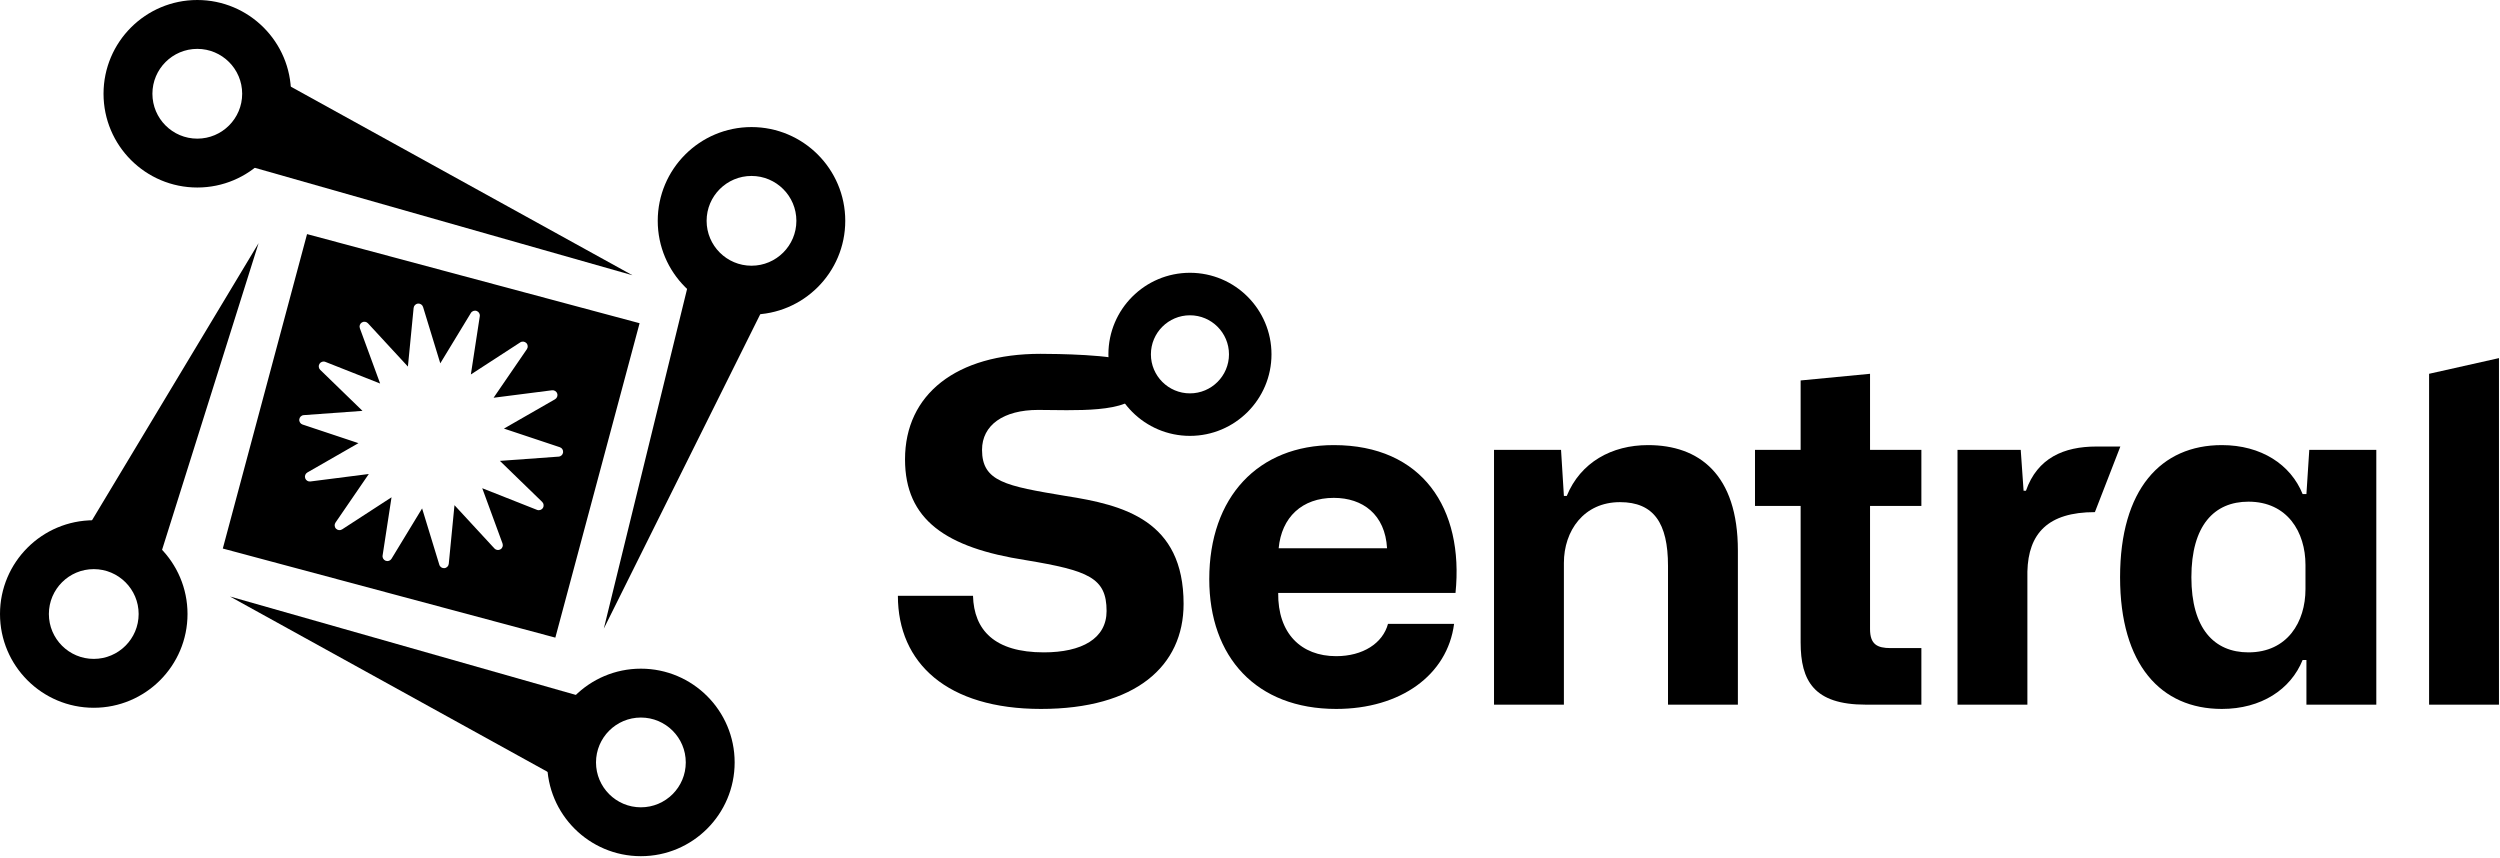
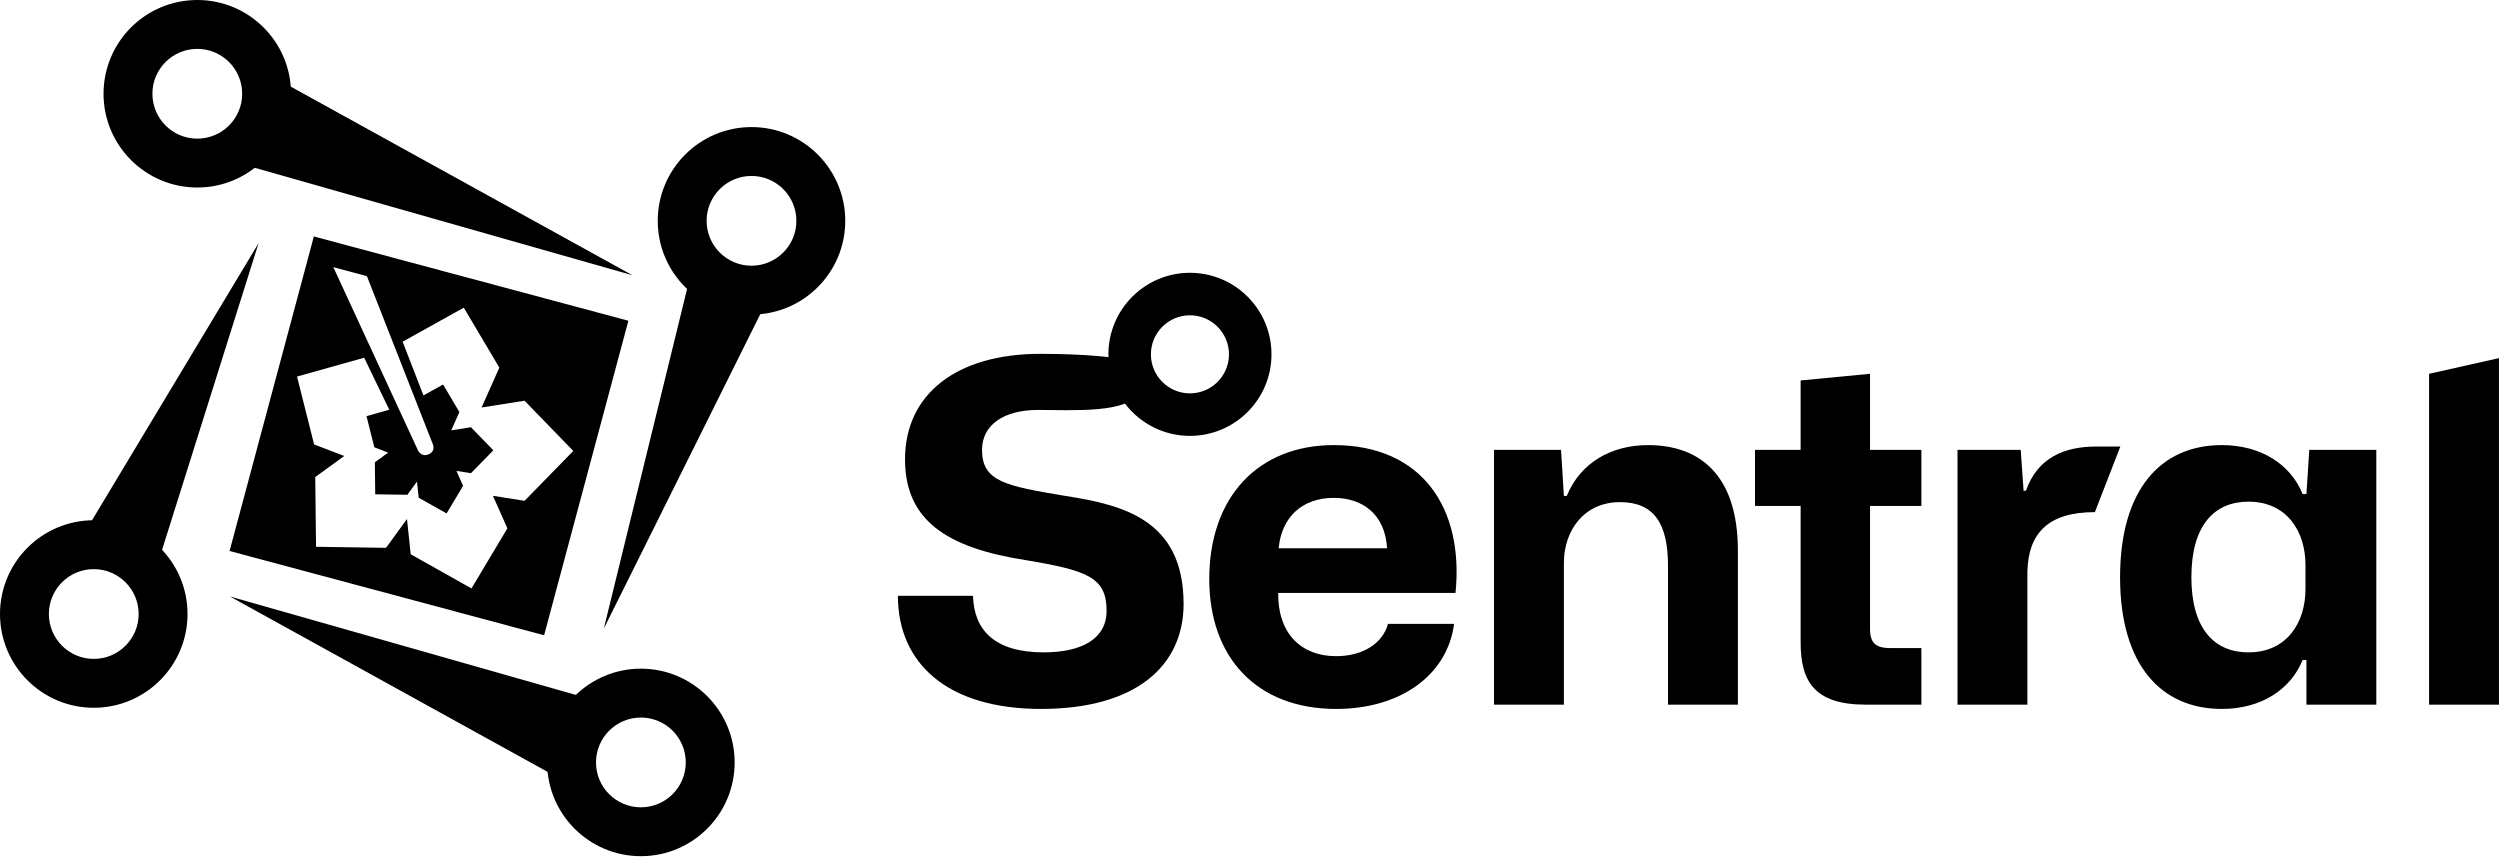
<svg xmlns="http://www.w3.org/2000/svg" width="100%" height="100%" viewBox="0 0 1230 422" version="1.1" xml:space="preserve" style="fill-rule:evenodd;clip-rule:evenodd;stroke-linejoin:round;stroke-miterlimit:2;">
  <g>
    <g>
      <g>
-         <path d="M512.162,348.796c-46.076,0 -70.4,-22.453 -70.4,-55.665l36.954,0c0.468,16.84 10.525,27.833 34.849,27.833c18.711,-0 30.873,-6.783 30.873,-20.348c-0,-16.372 -8.888,-19.881 -39.761,-25.026c-39.292,-6.081 -59.406,-19.88 -59.406,-49.584c-0,-32.042 25.259,-51.922 66.657,-51.922c7.185,-0 37.479,0.323 43.356,4.138c5.295,3.437 6.288,9.313 4.907,14.137c-3.242,11.319 -33.294,9.323 -49.433,9.323c-17.073,0 -27.598,7.485 -27.598,19.647c-0,15.67 11.694,17.775 41.164,22.686c28.534,4.444 58.003,11.929 58.003,53.092c0,30.639 -23.622,51.689 -70.165,51.689Z" style="" />
+         <path d="M512.162,348.796c-46.076,0 -70.4,-22.453 -70.4,-55.665l36.954,0c0.468,16.84 10.525,27.833 34.849,27.833c18.711,-0 30.873,-6.783 30.873,-20.348c-0,-16.372 -8.888,-19.881 -39.761,-25.026c-39.292,-6.081 -59.406,-19.88 -59.406,-49.584c-0,-32.042 25.259,-51.922 66.657,-51.922c7.185,-0 37.479,0.323 43.356,4.138c5.295,3.437 6.288,9.313 4.907,14.137c-3.242,11.319 -33.294,9.323 -49.433,9.323c-17.073,0 -27.598,7.485 -27.598,19.647c-0,15.67 11.694,17.775 41.164,22.686c28.534,4.444 58.003,11.929 58.003,53.092c0,30.639 -23.622,51.689 -70.165,51.689Z" />
        <path d="M657.405,348.796c31.574,0 54.729,-16.606 58.003,-41.865l-32.51,-0c-2.573,9.589 -12.396,15.904 -25.493,15.904c-17.308,-0 -28.768,-11.227 -28.534,-31.107l87.239,0c4.21,-41.632 -16.372,-72.738 -59.875,-72.738c-37.188,-0 -61.278,25.493 -61.278,65.955c0,38.358 23.155,63.851 62.448,63.851Zm-1.17,-103.845c14.267,-0 25.26,8.186 26.195,24.792l-53.326,-0c1.404,-15.203 11.461,-24.792 27.131,-24.792Z" style="fill-rule:nonzero;" />
        <path d="M735.055,346.691l34.381,0l-0,-69.698c-0,-15.904 9.823,-29.937 27.598,-29.937c16.606,-0 23.623,10.291 23.623,31.341l-0,68.294l34.381,0l-0,-75.779c-0,-37.655 -19.179,-51.922 -44.205,-51.922c-17.775,-0 -33.211,8.42 -39.994,25.025l-1.403,0l-1.404,-22.686l-32.977,-0l-0,125.362Z" style="fill-rule:nonzero;" />
        <path d="M917.953,346.691l27.364,0l0,-27.832l-15.202,-0c-6.549,-0 -10.057,-1.871 -10.057,-9.356l-0,-60.576l25.259,0l0,-27.598l-25.259,-0l-0,-37.422l-34.147,3.274l-0,34.148l-22.453,-0l-0,27.598l22.453,0l-0,67.125c-0,18.945 6.548,30.639 32.042,30.639Z" style="fill-rule:nonzero;" />
        <path d="M963.093,346.691l34.381,0l-0,-65.488c0.468,-18.711 10.057,-29.235 33.212,-29.235l12.527,-32.277l-11.826,0c-15.904,0 -29.002,5.614 -34.615,21.752l-1.169,-0l-1.404,-20.114l-31.106,-0l-0,125.362Z" style="fill-rule:nonzero;" />
        <path d="M1093.13,348.796c19.412,0 33.913,-9.589 39.761,-24.09l1.871,-0l-0,21.985l34.381,0l-0,-125.362l-32.978,-0l-1.403,21.751l-1.871,-0c-5.848,-14.501 -20.349,-24.09 -39.761,-24.09c-29.937,-0 -50.051,21.751 -50.051,65.02c-0,43.035 20.114,64.786 50.051,64.786Zm13.098,-27.832c-16.84,-0 -28.067,-11.695 -28.067,-36.954c0,-25.494 11.227,-37.188 28.067,-37.188c19.178,0 28.066,14.969 28.066,31.107l-0,11.928c-0,16.138 -8.888,31.107 -28.066,31.107Z" style="fill-rule:nonzero;" />
        <path d="M1195.11,346.691l34.381,0l0,-170.502l-34.381,7.718l0,162.784Z" style="fill-rule:nonzero;" />
      </g>
    </g>
    <g>
      <g>
-         <g id="Colour">
-           <g>
-             <path d="M127.22,119.633l-54.138,172.029l-36.571,-21.114l90.709,-150.915Zm-14.095,173.844l191.247,54.418l-22.401,38.8l-168.846,-93.218Zm229.66,-170.665l36.571,21.114l-82.279,165.34l45.708,-186.454Zm-200.49,-80.607l168.876,93.219l-191.277,-54.42l22.401,-38.799Zm172.381,116.815l-41.45,154.698l-163.608,-43.838l41.45,-154.698l163.608,43.838Zm-83.009,-5.029l-15.047,24.766l-8.471,-27.713c-0.332,-1.086 -1.384,-1.786 -2.514,-1.673c-1.13,0.113 -2.022,1.008 -2.133,2.138l-2.812,28.842l-19.656,-21.293c-0.77,-0.834 -2.022,-1.009 -2.991,-0.417c-0.969,0.592 -1.385,1.786 -0.994,2.852l9.981,27.206l-26.948,-10.656c-1.056,-0.418 -2.26,-0.032 -2.876,0.922c-0.616,0.954 -0.473,2.21 0.342,3.001l20.796,20.181l-28.903,2.092c-1.132,0.081 -2.049,0.952 -2.19,2.078c-0.141,1.127 0.533,2.196 1.61,2.555l27.493,9.159l-25.133,14.426c-0.985,0.565 -1.434,1.747 -1.072,2.823c0.362,1.076 1.433,1.747 2.559,1.603l28.744,-3.676l-16.385,23.901c-0.642,0.937 -0.533,2.196 0.26,3.009c0.792,0.813 2.049,0.953 3.001,0.334l24.303,-15.784l-4.392,28.644c-0.172,1.122 0.472,2.21 1.539,2.598c1.067,0.389 2.259,-0.03 2.849,-1.001l15.047,-24.765l8.471,27.712c0.332,1.086 1.385,1.787 2.514,1.674c1.13,-0.113 2.023,-1.008 2.133,-2.139l2.812,-28.841l19.656,21.293c0.77,0.834 2.022,1.008 2.991,0.416c0.969,-0.592 1.385,-1.786 0.994,-2.851l-9.981,-27.206l26.948,10.656c1.056,0.417 2.26,0.031 2.876,-0.923c0.616,-0.953 0.473,-2.209 -0.342,-3l-20.796,-20.181l28.903,-2.092c1.132,-0.082 2.049,-0.952 2.19,-2.079c0.142,-1.126 -0.532,-2.196 -1.61,-2.555l-27.493,-9.159l25.133,-14.425c0.985,-0.565 1.434,-1.747 1.072,-2.824c-0.361,-1.076 -1.433,-1.747 -2.559,-1.603l-28.744,3.677l16.385,-23.902c0.642,-0.936 0.533,-2.196 -0.259,-3.009c-0.793,-0.812 -2.05,-0.952 -3.002,-0.334l-24.302,15.784l4.392,-28.644c0.172,-1.122 -0.473,-2.209 -1.539,-2.598c-1.067,-0.388 -2.26,0.031 -2.85,1.001Z" style="" />
-           </g>
-         </g>
-         <path d="M369.737,62.519c25.46,0 46.13,20.67 46.13,46.129c-0,25.46 -20.67,46.13 -46.13,46.13c-25.459,-0 -46.129,-20.67 -46.129,-46.13c0,-25.459 20.67,-46.129 46.129,-46.129Zm0,24.046c-12.188,-0 -22.083,9.895 -22.083,22.083c-0,12.188 9.895,22.084 22.083,22.084c12.189,-0 22.084,-9.896 22.084,-22.084c-0,-12.188 -9.895,-22.083 -22.084,-22.083Z" style="" />
-         <path d="M585.452,134.211c22.143,0 40.12,17.977 40.12,40.119c-0,22.143 -17.977,40.12 -40.12,40.12c-22.142,-0 -40.119,-17.977 -40.119,-40.12c0,-22.142 17.977,-40.119 40.119,-40.119Zm0,20.913c-10.6,0 -19.206,8.606 -19.206,19.206c0,10.601 8.606,19.207 19.206,19.207c10.601,-0 19.207,-8.606 19.207,-19.207c-0,-10.6 -8.606,-19.206 -19.207,-19.206Z" style="" />
-         <path d="M97.068,-0c25.459,-0 46.129,20.67 46.129,46.129c-0,25.46 -20.67,46.129 -46.129,46.129c-25.46,0 -46.13,-20.669 -46.13,-46.129c0,-25.459 20.67,-46.129 46.13,-46.129Zm-0,24.046c-12.189,-0 -22.084,9.895 -22.084,22.083c0,12.188 9.895,22.084 22.084,22.084c12.188,-0 22.083,-9.896 22.083,-22.084c0,-12.188 -9.895,-22.083 -22.083,-22.083Z" style="" />
-         <path d="M315.318,328.985c25.459,-0 46.129,20.67 46.129,46.129c0,25.46 -20.67,46.129 -46.129,46.129c-25.46,0 -46.129,-20.669 -46.129,-46.129c-0,-25.459 20.669,-46.129 46.129,-46.129Zm-0,24.046c-12.188,-0 -22.084,9.895 -22.084,22.083c0,12.188 9.896,22.084 22.084,22.084c12.188,-0 22.083,-9.896 22.083,-22.084c0,-12.188 -9.895,-22.083 -22.083,-22.083Z" style="" />
-         <path d="M46.129,255.963c25.46,0 46.129,20.67 46.129,46.129c0,25.46 -20.669,46.13 -46.129,46.13c-25.459,-0 -46.129,-20.67 -46.129,-46.13c0,-25.459 20.67,-46.129 46.129,-46.129Zm0,24.046c-12.188,-0 -22.083,9.895 -22.083,22.083c-0,12.189 9.895,22.084 22.083,22.084c12.188,-0 22.084,-9.895 22.084,-22.084c-0,-12.188 -9.896,-22.083 -22.084,-22.083Z" style="" />
+         <path d="M127.22,119.633l-54.138,172.029l-36.571,-21.114l90.709,-150.915Z" />
+         <path d="M113.125,293.477l191.247,54.418l-22.401,38.8l-168.846,-93.218Z" />
+         <path d="M342.785,122.812l36.571,21.114l-82.279,165.34l45.708,-186.454Z" />
+         <path d="M142.295,42.205l168.876,93.219l-191.277,-54.42l22.401,-38.799Z" />
+         <path d="M154.417,116.341l154.75,41.467l-41.467,154.751l-154.75,-41.468l41.467,-154.75Zm103.664,130.06l23.977,-24.534l-23.98,-24.72l-21.144,3.35l8.74,-19.626l-17.491,-29.506l-30.084,16.762l10.239,26.422l9.65,-5.376l8.024,13.551l-4.005,9.01l9.702,-1.538l11.011,11.352l-11.008,11.262l-7.151,-1.131l3.277,7.355l-8.114,13.567l-13.732,-7.72l-0.835,-7.964l-4.739,6.515l-15.804,-0.238l-0.19,-15.749l6.556,-4.759l-6.803,-2.617l-3.864,-15.332l11.21,-3.142l-12.352,-25.592l-33.038,9.261l8.408,33.398l14.824,5.686l-14.265,10.36l0.392,34.306l34.432,0.524l10.316,-14.19l1.825,17.35l29.902,16.806l17.67,-29.56l-7.126,-16.008l15.57,2.465Zm-46.727,-23.118l-0.016,-0.009c3.329,-1.782 1.406,-5.265 1.406,-5.265l-32.222,-82.142l-16.523,-4.42l41.732,90.328c0,-0 0.13,0.262 0.404,0.598c0.042,0.054 0.095,0.106 0.136,0.161c0.408,0.465 1.053,1.024 1.935,1.263c0.051,0.019 0.099,0.026 0.155,0.037c0.052,0.02 0.112,0.023 0.168,0.035c0.048,0.007 0.108,0.01 0.156,0.017l0.008,0.005c0.04,0.002 0.088,0.009 0.128,0.011c0.016,0.009 0.028,0.006 0.048,0.007c0.056,0.012 0.117,0.015 0.182,0.011c0.064,-0.004 0.125,-0 0.19,-0.005c0.052,-0 0.097,-0.006 0.149,-0.007c0.033,-0.002 0.078,-0.007 0.11,-0.009c0.045,-0.006 0.094,-0.019 0.146,-0.02c0.05,-0.013 0.102,-0.014 0.152,-0.027c0.024,-0.007 0.057,-0.009 0.081,-0.015c0.049,-0.013 0.094,-0.019 0.143,-0.032l0.173,-0.046c0.078,-0.028 0.164,-0.051 0.255,-0.082c0.062,-0.016 0.115,-0.037 0.181,-0.062c0.037,-0.009 0.071,-0.032 0.108,-0.042c0.202,-0.08 0.402,-0.173 0.615,-0.29Z" />
+         <path d="M369.737,62.519c25.46,0 46.13,20.67 46.13,46.129c-0,25.46 -20.67,46.13 -46.13,46.13c-25.459,-0 -46.129,-20.67 -46.129,-46.13c0,-25.459 20.67,-46.129 46.129,-46.129Zm0,24.046c-12.188,-0 -22.083,9.895 -22.083,22.083c-0,12.188 9.895,22.084 22.083,22.084c12.189,-0 22.084,-9.896 22.084,-22.084c-0,-12.188 -9.895,-22.083 -22.084,-22.083Z" />
+         <path d="M585.452,134.211c22.143,0 40.12,17.977 40.12,40.119c-0,22.143 -17.977,40.12 -40.12,40.12c-22.142,-0 -40.119,-17.977 -40.119,-40.12c0,-22.142 17.977,-40.119 40.119,-40.119Zm0,20.913c-10.6,0 -19.206,8.606 -19.206,19.206c0,10.601 8.606,19.207 19.206,19.207c10.601,-0 19.207,-8.606 19.207,-19.207c-0,-10.6 -8.606,-19.206 -19.207,-19.206Z" />
+         <path d="M97.068,-0c25.459,-0 46.129,20.67 46.129,46.129c-0,25.46 -20.67,46.129 -46.129,46.129c-25.46,0 -46.13,-20.669 -46.13,-46.129c0,-25.459 20.67,-46.129 46.13,-46.129Zm-0,24.046c-12.189,-0 -22.084,9.895 -22.084,22.083c0,12.188 9.895,22.084 22.084,22.084c12.188,-0 22.083,-9.896 22.083,-22.084c0,-12.188 -9.895,-22.083 -22.083,-22.083Z" />
+         <path d="M315.318,328.985c25.459,-0 46.129,20.67 46.129,46.129c0,25.46 -20.67,46.129 -46.129,46.129c-25.46,0 -46.129,-20.669 -46.129,-46.129c-0,-25.459 20.669,-46.129 46.129,-46.129Zm-0,24.046c-12.188,-0 -22.084,9.895 -22.084,22.083c0,12.188 9.896,22.084 22.084,22.084c12.188,-0 22.083,-9.896 22.083,-22.084c0,-12.188 -9.895,-22.083 -22.083,-22.083Z" />
+         <path d="M46.129,255.963c25.46,0 46.129,20.67 46.129,46.129c0,25.46 -20.669,46.13 -46.129,46.13c-25.459,-0 -46.129,-20.67 -46.129,-46.13c0,-25.459 20.67,-46.129 46.129,-46.129Zm0,24.046c-12.188,-0 -22.083,9.895 -22.083,22.083c-0,12.189 9.895,22.084 22.083,22.084c12.188,-0 22.084,-9.895 22.084,-22.084c-0,-12.188 -9.896,-22.083 -22.084,-22.083Z" />
      </g>
    </g>
  </g>
</svg>
